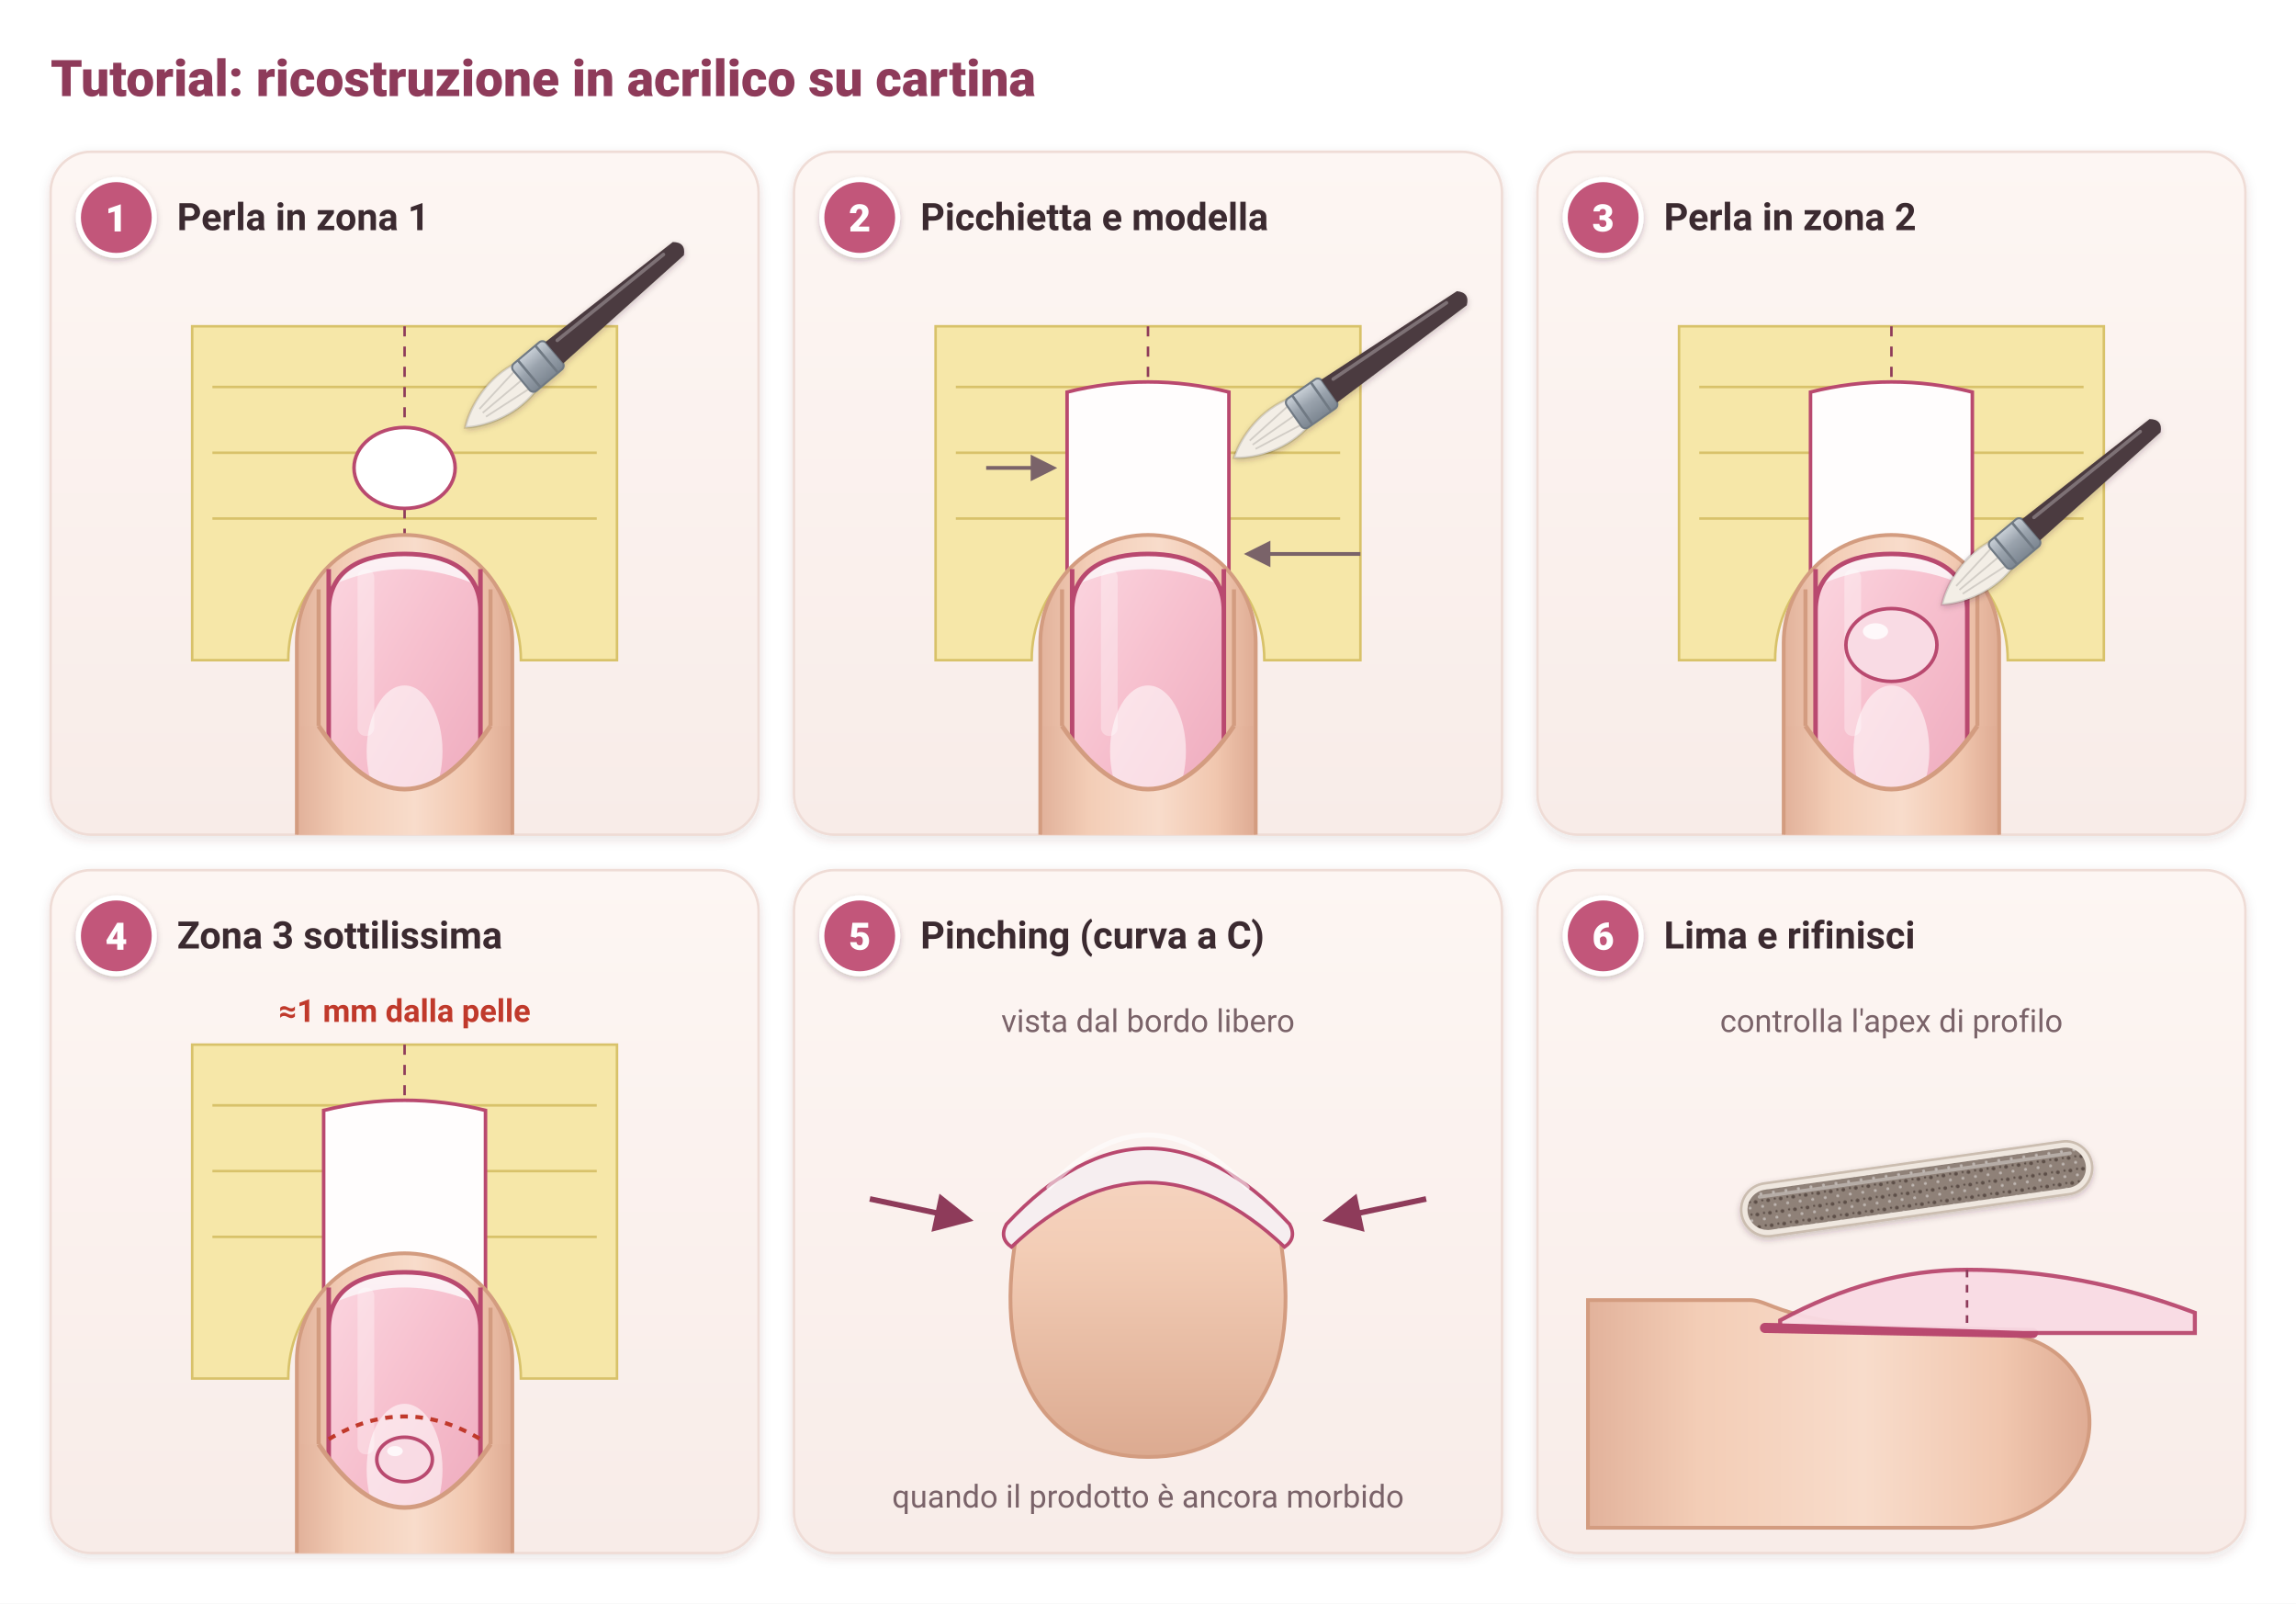
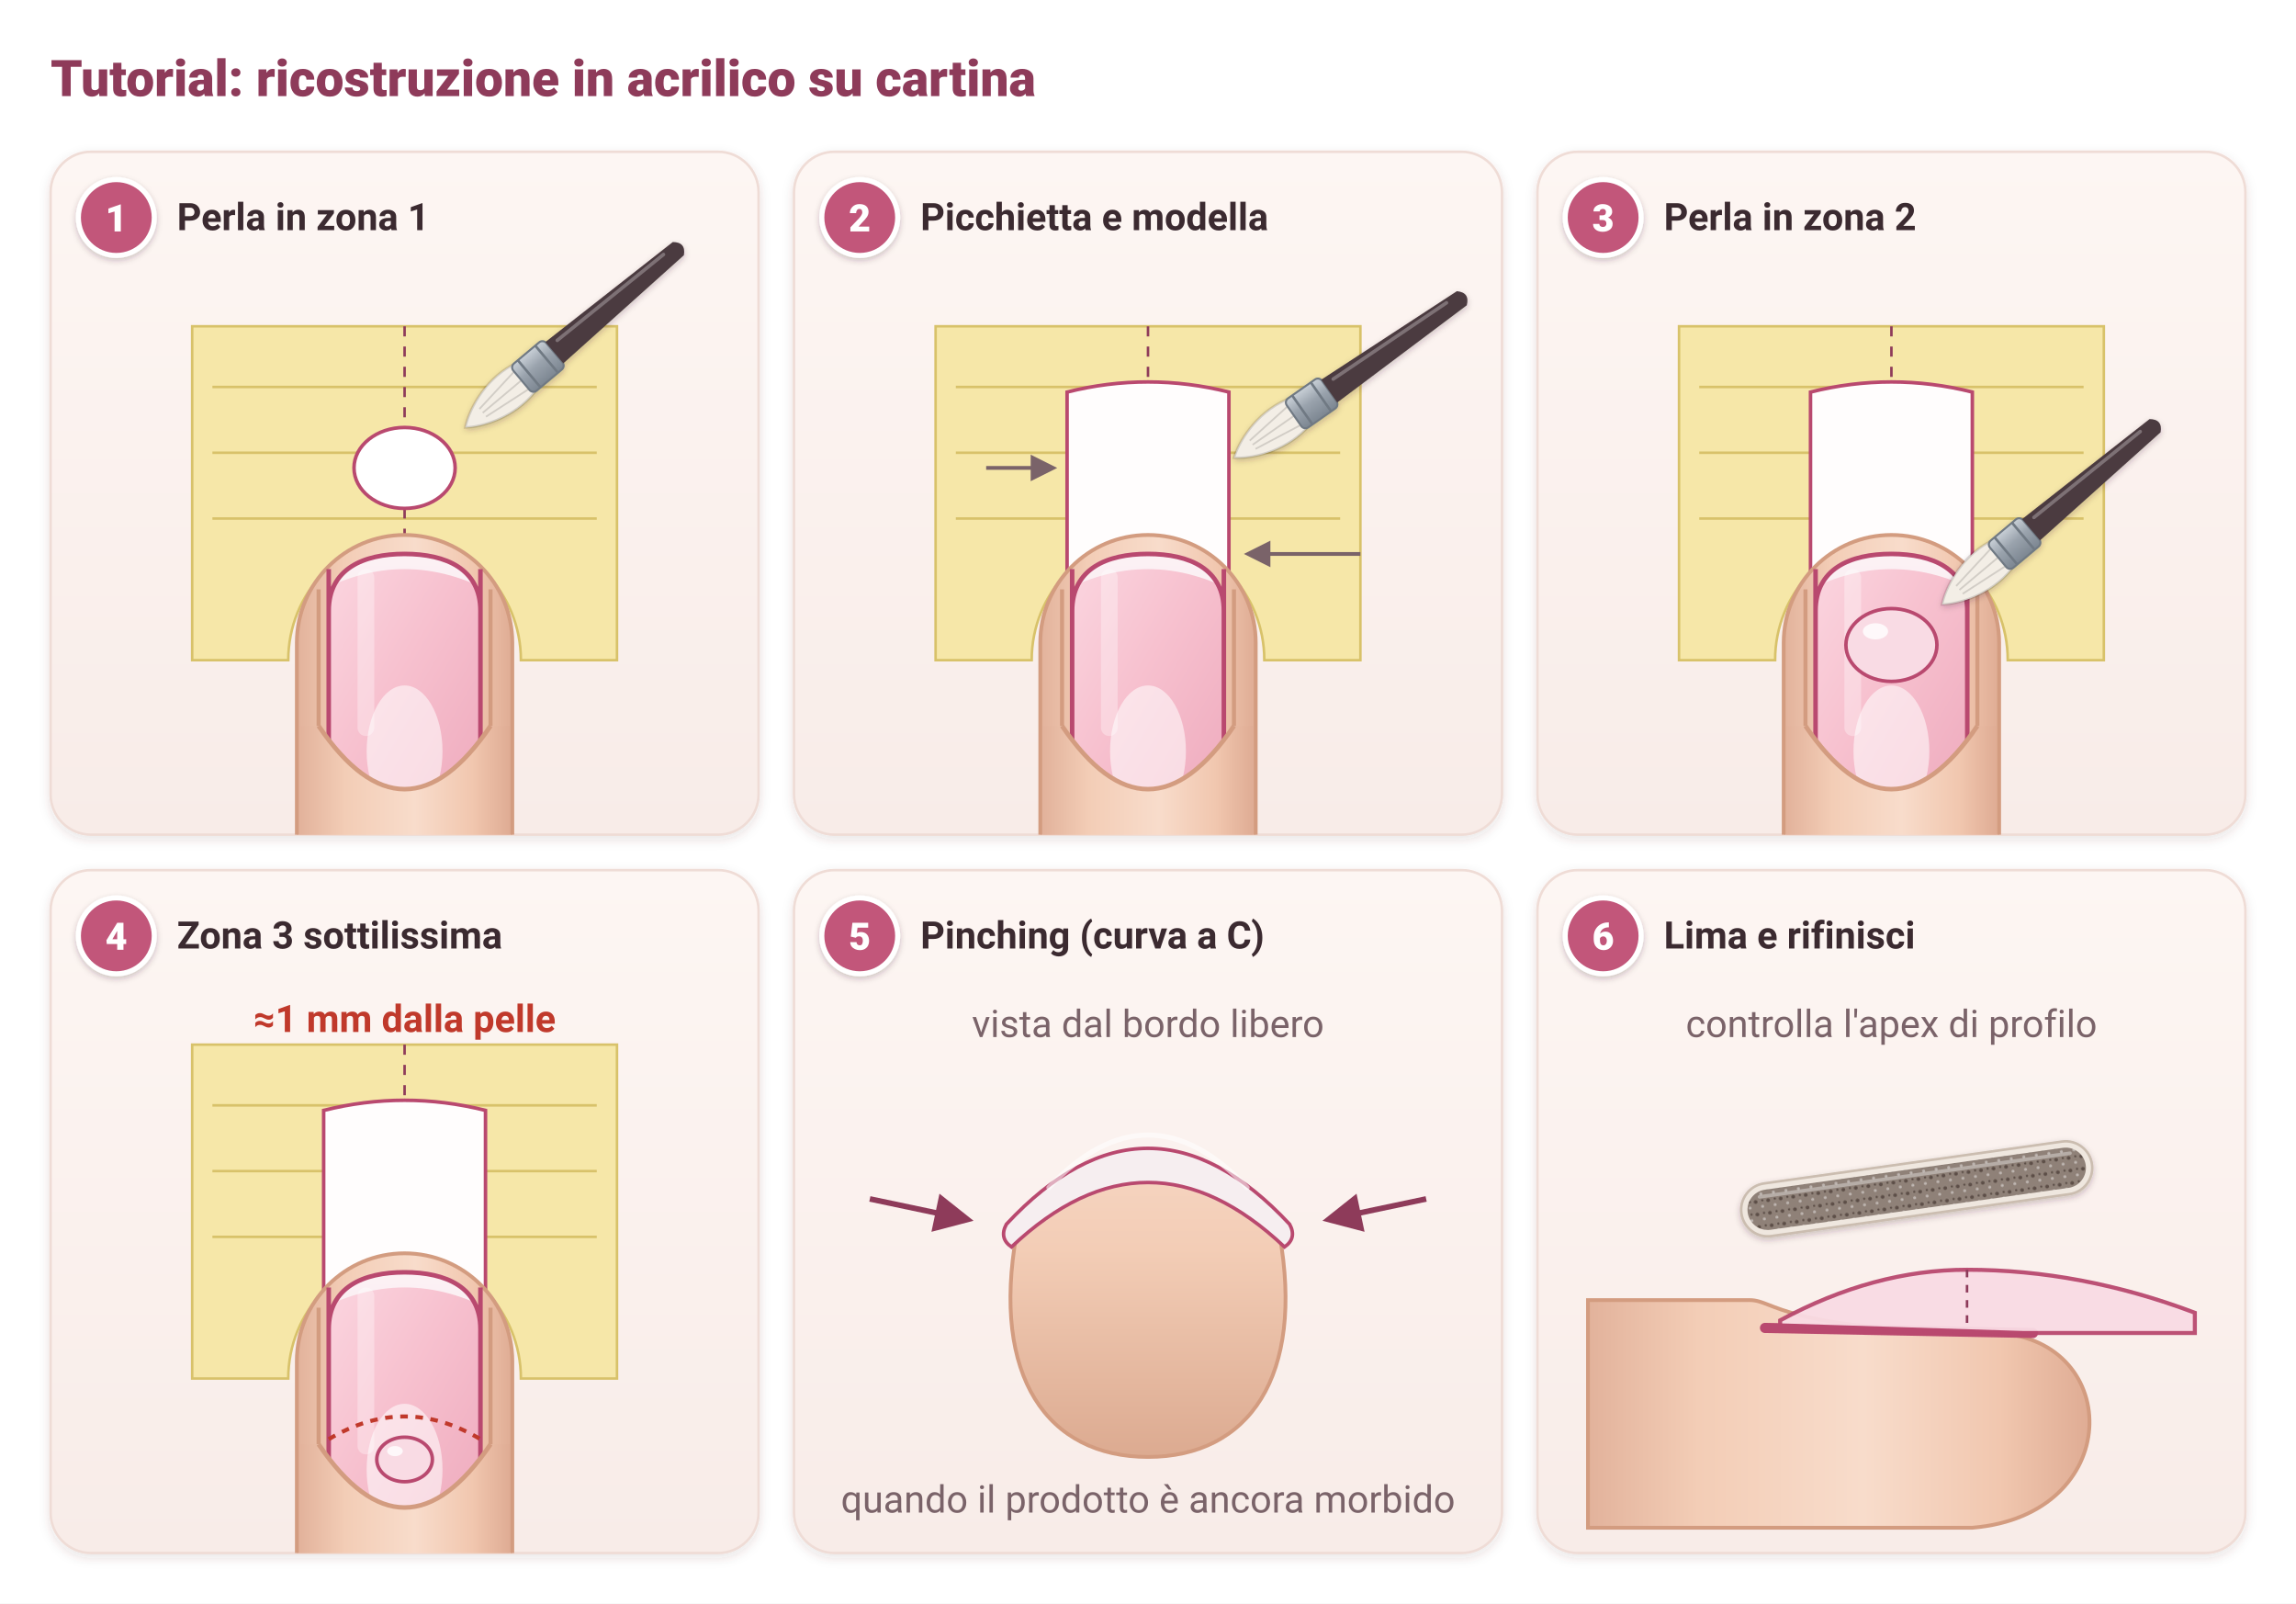
<svg xmlns="http://www.w3.org/2000/svg" viewBox="0 0 908 634" width="908" height="634" font-family="system-ui, -apple-system, 'Segoe UI', Roboto, Arial, sans-serif" role="img">
  <rect width="100%" height="100%" fill="#ffffff" />
  <defs>
    <linearGradient id="nxSkin" x1="0" y1="0" x2="1" y2="0">
      <stop offset="0" stop-color="#e2b29b" />
      <stop offset=".22" stop-color="#f3cdb6" />
      <stop offset=".55" stop-color="#f8dccb" />
      <stop offset=".82" stop-color="#f1c7af" />
      <stop offset="1" stop-color="#dfac94" />
    </linearGradient>
    <linearGradient id="nxNail" x1="0" y1="0" x2="1" y2="1">
      <stop offset="0" stop-color="#fbd6e0" />
      <stop offset=".45" stop-color="#f7c1cf" />
      <stop offset="1" stop-color="#eeaabd" />
    </linearGradient>
    <linearGradient id="nxFree" x1="0" y1="0" x2="0" y2="1">
      <stop offset="0" stop-color="#ffffff" />
      <stop offset="1" stop-color="#fbeef2" />
    </linearGradient>
    <linearGradient id="nxMetal" x1="0" y1="0" x2="0" y2="1">
      <stop offset="0" stop-color="#c9d0d7" />
      <stop offset=".45" stop-color="#9aa3ad" />
      <stop offset="1" stop-color="#7c8691" />
    </linearGradient>
    <linearGradient id="nxPanel" x1="0" y1="0" x2="0" y2="1">
      <stop offset="0" stop-color="#fdf6f3" />
      <stop offset="1" stop-color="#f8ece8" />
    </linearGradient>
    <filter id="nxSh" x="-5%" y="-5%" width="110%" height="115%">
      <feDropShadow dx="0" dy="1.5" stdDeviation="2.2" flood-color="#5a2a3a" flood-opacity=".13" />
    </filter>
    <filter id="nxShS" x="-20%" y="-20%" width="140%" height="150%">
      <feDropShadow dx="0" dy="1" stdDeviation="1.2" flood-color="#3b2a30" flood-opacity=".25" />
    </filter>
  </defs>
  <defs>
    <marker id="ar" viewBox="0 0 10 10" refX="8" refY="5" markerWidth="7" markerHeight="7" orient="auto-start-reverse">
      <path d="M0,0 L10,5 L0,10 z" fill="#8e3b5a" />
    </marker>
    <marker id="arw" viewBox="0 0 10 10" refX="8" refY="5" markerWidth="7" markerHeight="7" orient="auto-start-reverse">
      <path d="M0,0 L10,5 L0,10 z" fill="#7a6369" />
    </marker>
  </defs>
  <text x="20.0" y="38.0" font-size="20" text-anchor="start" font-weight="800" fill="#8e3b5a">Tutorial: ricostruzione in acrilico su cartina</text>
  <defs>
    <clipPath id="p110">
      <rect x="20" y="60" width="280" height="270" rx="16" />
    </clipPath>
  </defs>
  <rect x="20" y="60" width="280" height="270" rx="16" fill="url(#nxPanel)" stroke="#efdcd6" stroke-width="1" filter="url(#nxSh)" />
  <circle cx="46" cy="86" r="15" fill="#c2577a" stroke="#fff" stroke-width="2" filter="url(#nxShS)" />
  <text x="46.0" y="91.5" font-size="15" text-anchor="middle" font-weight="800" fill="#fff">1</text>
  <text x="70.0" y="91.0" font-size="15" text-anchor="start" font-weight="700" fill="#3b2a30">Perla in zona 1</text>
  <g clip-path="url(#p110)">
    <path d="M76.0,261.0 L76.0,129.0 L244.0,129.0 L244.0,261.0 L206.0,261.0 A46.0,48.0 0 0 0 114.0,261.0 Z" fill="#f6e7a8" stroke="#d8c26a" />
    <line x1="84.0" y1="205.0" x2="236.0" y2="205.0" stroke="#d8c26a" />
    <line x1="84.0" y1="179.0" x2="236.0" y2="179.0" stroke="#d8c26a" />
    <line x1="84.0" y1="153.0" x2="236.0" y2="153.0" stroke="#d8c26a" />
    <line x1="160.0" y1="129.0" x2="160.0" y2="217.0" stroke="#8e3b5a" stroke-dasharray="4 4" />
    <path d="M117.4,333.0 L117.4,254.1 A42.6,42.6 0 0 1 202.6,254.1 L202.6,333.0 Z" fill="url(#nxSkin)" stroke="#d39c80" stroke-width="1.5" />
    <defs>
      <clipPath id="c111">
        <path d="M130.0,321.0 L190.0,321.0 L190.0,225.0 L190.0,241.5 C190.0,225.0 176.5,219.0 160.0,219.0 C143.5,219.0 130.0,225.0 130.0,241.5 L130.0,225.0 Z" />
      </clipPath>
    </defs>
    <path d="M130.0,321.0 L190.0,321.0 L190.0,225.0 L190.0,241.5 C190.0,225.0 176.5,219.0 160.0,219.0 C143.5,219.0 130.0,225.0 130.0,241.5 L130.0,225.0 Z" fill="url(#nxNail)" />
    <ellipse cx="160.0" cy="297.0" rx="15.0" ry="26.0" fill="#fff" opacity=".55" clip-path="url(#c111)" />
    <path d="M124.0,235.0 Q160.0,215.0 196.0,235.0 L196.0,159.0 L124.0,159.0 Z" fill="url(#nxFree)" clip-path="url(#c111)" />
    <rect x="141.4" y="225.0" width="6.6" height="66.0" rx="3.3" fill="#fff" opacity=".32" clip-path="url(#c111)" />
    <path d="M130.0,321.0 L190.0,321.0 L190.0,225.0 L190.0,241.5 C190.0,225.0 176.5,219.0 160.0,219.0 C143.5,219.0 130.0,225.0 130.0,241.5 L130.0,225.0 Z" fill="none" stroke="#b9496f" stroke-width="1.8" />
    <path d="M118.4,287.0 L126.0,287.0 Q160.0,337.0 194.0,287.0 L201.6,287.0 L201.6,345.0 L118.4,345.0 Z" fill="url(#nxSkin)" />
    <path d="M126.0,287.0 Q160.0,337.0 194.0,287.0" fill="none" stroke="#d39c80" stroke-width="1.8" />
    <path d="M126.0,287.0 L126.0,233.0" stroke="#d39c80" stroke-width="1.6" />
    <path d="M194.0,287.0 L194.0,233.0" stroke="#d39c80" stroke-width="1.6" />
    <ellipse cx="160.0" cy="185.0" rx="20.0" ry="16.0" fill="#ffffff" stroke="#b9496f" stroke-width="1.4" />
    <ellipse cx="153.0" cy="179.0" rx="5.6" ry="3.6" fill="#fff" opacity=".8" />
    <g filter="url(#nxShS)">
      <g transform="translate(184.0,169.0) rotate(-40.0)">
        <path d="M30,-7 C17,-9.5 5,-4 0,0 C5,4 17,9.5 30,7 Z" fill="#f3eee6" stroke="#00000022" stroke-width="1" />
        <line x1="29.0" y1="-4.5" x2="9.0" y2="-2.0" stroke="#000" stroke-width=".7" opacity=".14" />
        <line x1="29.0" y1="0.0" x2="9.0" y2="0.0" stroke="#000" stroke-width=".7" opacity=".14" />
        <line x1="29.0" y1="4.5" x2="9.0" y2="2.0" stroke="#000" stroke-width=".7" opacity=".14" />
        <rect x="29.0" y="-7" width="17" height="14" rx="2" fill="url(#nxMetal)" stroke="#6f7983" stroke-width=".8" />
        <path d="M33.0,-7 L33.0,7 M42.0,-7 L42.0,7" stroke="#6f7983" stroke-width="1" />
        <path d="M46.0,-5.5 L110.0,-3.4 Q114.0,0 110.0,3.4 L46.0,5.5 Z" fill="#4b3a40" />
        <line x1="50.0" y1="-3" x2="104.0" y2="-2" stroke="#fff" stroke-width="1.4" opacity=".28" stroke-linecap="round" />
      </g>
    </g>
  </g>
  <defs>
    <clipPath id="p112">
      <rect x="314" y="60" width="280" height="270" rx="16" />
    </clipPath>
  </defs>
  <rect x="314" y="60" width="280" height="270" rx="16" fill="url(#nxPanel)" stroke="#efdcd6" stroke-width="1" filter="url(#nxSh)" />
  <circle cx="340" cy="86" r="15" fill="#c2577a" stroke="#fff" stroke-width="2" filter="url(#nxShS)" />
  <text x="340.0" y="91.5" font-size="15" text-anchor="middle" font-weight="800" fill="#fff">2</text>
  <text x="364.0" y="91.0" font-size="15" text-anchor="start" font-weight="700" fill="#3b2a30">Picchietta e modella</text>
  <g clip-path="url(#p112)">
    <path d="M370.0,261.0 L370.0,129.0 L538.0,129.0 L538.0,261.0 L500.0,261.0 A46.0,48.0 0 0 0 408.0,261.0 Z" fill="#f6e7a8" stroke="#d8c26a" />
    <line x1="378.0" y1="205.0" x2="530.0" y2="205.0" stroke="#d8c26a" />
    <line x1="378.0" y1="179.0" x2="530.0" y2="179.0" stroke="#d8c26a" />
    <line x1="378.0" y1="153.0" x2="530.0" y2="153.0" stroke="#d8c26a" />
    <line x1="454.0" y1="129.0" x2="454.0" y2="217.0" stroke="#8e3b5a" stroke-dasharray="4 4" />
    <path d="M422.0,235.0 Q454.0,219.0 486.0,235.0 L486.0,155.0 Q454.0,147.0 422.0,155.0 Z" fill="#fffdfd" stroke="#b9496f" stroke-width="1.4" />
    <path d="M411.4,333.0 L411.4,254.1 A42.6,42.6 0 0 1 496.6,254.1 L496.6,333.0 Z" fill="url(#nxSkin)" stroke="#d39c80" stroke-width="1.5" />
    <defs>
      <clipPath id="c113">
        <path d="M424.0,321.0 L484.0,321.0 L484.0,225.0 L484.0,241.5 C484.0,225.0 470.5,219.0 454.0,219.0 C437.5,219.0 424.0,225.0 424.0,241.5 L424.0,225.0 Z" />
      </clipPath>
    </defs>
    <path d="M424.0,321.0 L484.0,321.0 L484.0,225.0 L484.0,241.5 C484.0,225.0 470.5,219.0 454.0,219.0 C437.5,219.0 424.0,225.0 424.0,241.5 L424.0,225.0 Z" fill="url(#nxNail)" />
    <ellipse cx="454.0" cy="297.0" rx="15.0" ry="26.0" fill="#fff" opacity=".55" clip-path="url(#c113)" />
    <path d="M418.0,235.0 Q454.0,215.0 490.0,235.0 L490.0,159.0 L418.0,159.0 Z" fill="url(#nxFree)" clip-path="url(#c113)" />
    <rect x="435.4" y="225.0" width="6.6" height="66.0" rx="3.3" fill="#fff" opacity=".32" clip-path="url(#c113)" />
    <path d="M424.0,321.0 L484.0,321.0 L484.0,225.0 L484.0,241.5 C484.0,225.0 470.5,219.0 454.0,219.0 C437.5,219.0 424.0,225.0 424.0,241.5 L424.0,225.0 Z" fill="none" stroke="#b9496f" stroke-width="1.8" />
    <path d="M412.4,287.0 L420.0,287.0 Q454.0,337.0 488.0,287.0 L495.6,287.0 L495.6,345.0 L412.4,345.0 Z" fill="url(#nxSkin)" />
    <path d="M420.0,287.0 Q454.0,337.0 488.0,287.0" fill="none" stroke="#d39c80" stroke-width="1.8" />
    <path d="M420.0,287.0 L420.0,233.0" stroke="#d39c80" stroke-width="1.6" />
    <path d="M488.0,287.0 L488.0,233.0" stroke="#d39c80" stroke-width="1.6" />
    <g filter="url(#nxShS)">
      <g transform="translate(488.0,181.0) rotate(-35.0)">
        <path d="M30,-7 C17,-9.5 5,-4 0,0 C5,4 17,9.5 30,7 Z" fill="#f3eee6" stroke="#00000022" stroke-width="1" />
        <line x1="29.0" y1="-4.5" x2="9.0" y2="-2.0" stroke="#000" stroke-width=".7" opacity=".14" />
        <line x1="29.0" y1="0.0" x2="9.0" y2="0.0" stroke="#000" stroke-width=".7" opacity=".14" />
        <line x1="29.0" y1="4.5" x2="9.0" y2="2.0" stroke="#000" stroke-width=".7" opacity=".14" />
        <rect x="29.0" y="-7" width="17" height="14" rx="2" fill="url(#nxMetal)" stroke="#6f7983" stroke-width=".8" />
        <path d="M33.0,-7 L33.0,7 M42.0,-7 L42.0,7" stroke="#6f7983" stroke-width="1" />
        <path d="M46.0,-5.5 L110.0,-3.4 Q114.0,0 110.0,3.4 L46.0,5.5 Z" fill="#4b3a40" />
        <line x1="50.0" y1="-3" x2="104.0" y2="-2" stroke="#fff" stroke-width="1.4" opacity=".28" stroke-linecap="round" />
      </g>
    </g>
    <line x1="390.0" y1="185.0" x2="416.0" y2="185.0" stroke="#7a6369" stroke-width="1.5" marker-end="url(#arw)" />
    <line x1="538.0" y1="219.0" x2="494.0" y2="219.0" stroke="#7a6369" stroke-width="1.5" marker-end="url(#arw)" />
  </g>
  <defs>
    <clipPath id="p114">
      <rect x="608" y="60" width="280" height="270" rx="16" />
    </clipPath>
  </defs>
  <rect x="608" y="60" width="280" height="270" rx="16" fill="url(#nxPanel)" stroke="#efdcd6" stroke-width="1" filter="url(#nxSh)" />
  <circle cx="634" cy="86" r="15" fill="#c2577a" stroke="#fff" stroke-width="2" filter="url(#nxShS)" />
  <text x="634.0" y="91.5" font-size="15" text-anchor="middle" font-weight="800" fill="#fff">3</text>
  <text x="658.0" y="91.0" font-size="15" text-anchor="start" font-weight="700" fill="#3b2a30">Perla in zona 2</text>
  <g clip-path="url(#p114)">
    <path d="M664.0,261.0 L664.0,129.0 L832.0,129.0 L832.0,261.0 L794.0,261.0 A46.0,48.0 0 0 0 702.0,261.0 Z" fill="#f6e7a8" stroke="#d8c26a" />
    <line x1="672.0" y1="205.0" x2="824.0" y2="205.0" stroke="#d8c26a" />
    <line x1="672.0" y1="179.0" x2="824.0" y2="179.0" stroke="#d8c26a" />
    <line x1="672.0" y1="153.0" x2="824.0" y2="153.0" stroke="#d8c26a" />
    <line x1="748.0" y1="129.0" x2="748.0" y2="217.0" stroke="#8e3b5a" stroke-dasharray="4 4" />
    <path d="M716.0,235.0 Q748.0,219.0 780.0,235.0 L780.0,155.0 Q748.0,147.0 716.0,155.0 Z" fill="#fffdfd" stroke="#b9496f" stroke-width="1.4" />
    <path d="M705.4,333.0 L705.4,254.1 A42.6,42.6 0 0 1 790.6,254.1 L790.6,333.0 Z" fill="url(#nxSkin)" stroke="#d39c80" stroke-width="1.5" />
    <defs>
      <clipPath id="c115">
        <path d="M718.0,321.0 L778.0,321.0 L778.0,225.0 L778.0,241.5 C778.0,225.0 764.5,219.0 748.0,219.0 C731.5,219.0 718.0,225.0 718.0,241.5 L718.0,225.0 Z" />
      </clipPath>
    </defs>
    <path d="M718.0,321.0 L778.0,321.0 L778.0,225.0 L778.0,241.5 C778.0,225.0 764.5,219.0 748.0,219.0 C731.5,219.0 718.0,225.0 718.0,241.5 L718.0,225.0 Z" fill="url(#nxNail)" />
    <ellipse cx="748.0" cy="297.0" rx="15.0" ry="26.0" fill="#fff" opacity=".55" clip-path="url(#c115)" />
    <path d="M712.0,235.0 Q748.0,215.0 784.0,235.0 L784.0,159.0 L712.0,159.0 Z" fill="url(#nxFree)" clip-path="url(#c115)" />
    <rect x="729.4" y="225.0" width="6.6" height="66.0" rx="3.3" fill="#fff" opacity=".32" clip-path="url(#c115)" />
    <path d="M718.0,321.0 L778.0,321.0 L778.0,225.0 L778.0,241.5 C778.0,225.0 764.5,219.0 748.0,219.0 C731.5,219.0 718.0,225.0 718.0,241.5 L718.0,225.0 Z" fill="none" stroke="#b9496f" stroke-width="1.8" />
    <path d="M706.4,287.0 L714.0,287.0 Q748.0,337.0 782.0,287.0 L789.6,287.0 L789.6,345.0 L706.4,345.0 Z" fill="url(#nxSkin)" />
    <path d="M714.0,287.0 Q748.0,337.0 782.0,287.0" fill="none" stroke="#d39c80" stroke-width="1.8" />
    <path d="M714.0,287.0 L714.0,233.0" stroke="#d39c80" stroke-width="1.6" />
    <path d="M782.0,287.0 L782.0,233.0" stroke="#d39c80" stroke-width="1.6" />
    <ellipse cx="748.0" cy="255.0" rx="18.0" ry="14.4" fill="#f9dbe4" stroke="#b9496f" stroke-width="1.4" />
    <ellipse cx="741.7" cy="249.6" rx="5.0" ry="3.2" fill="#fff" opacity=".8" />
    <g filter="url(#nxShS)">
      <g transform="translate(768.0,239.0) rotate(-40.0)">
        <path d="M30,-7 C17,-9.5 5,-4 0,0 C5,4 17,9.5 30,7 Z" fill="#f3eee6" stroke="#00000022" stroke-width="1" />
        <line x1="29.0" y1="-4.5" x2="9.0" y2="-2.0" stroke="#000" stroke-width=".7" opacity=".14" />
        <line x1="29.0" y1="0.0" x2="9.0" y2="0.0" stroke="#000" stroke-width=".7" opacity=".14" />
        <line x1="29.0" y1="4.5" x2="9.0" y2="2.0" stroke="#000" stroke-width=".7" opacity=".14" />
        <rect x="29.0" y="-7" width="17" height="14" rx="2" fill="url(#nxMetal)" stroke="#6f7983" stroke-width=".8" />
        <path d="M33.0,-7 L33.0,7 M42.0,-7 L42.0,7" stroke="#6f7983" stroke-width="1" />
        <path d="M46.0,-5.5 L110.0,-3.4 Q114.0,0 110.0,3.4 L46.0,5.5 Z" fill="#4b3a40" />
        <line x1="50.0" y1="-3" x2="104.0" y2="-2" stroke="#fff" stroke-width="1.4" opacity=".28" stroke-linecap="round" />
      </g>
    </g>
  </g>
  <defs>
    <clipPath id="p116">
      <rect x="20" y="344" width="280" height="270" rx="16" />
    </clipPath>
  </defs>
  <rect x="20" y="344" width="280" height="270" rx="16" fill="url(#nxPanel)" stroke="#efdcd6" stroke-width="1" filter="url(#nxSh)" />
  <circle cx="46" cy="370" r="15" fill="#c2577a" stroke="#fff" stroke-width="2" filter="url(#nxShS)" />
  <text x="46.0" y="375.5" font-size="15" text-anchor="middle" font-weight="800" fill="#fff">4</text>
  <text x="70.0" y="375.0" font-size="15" text-anchor="start" font-weight="700" fill="#3b2a30">Zona 3 sottilissima</text>
  <g clip-path="url(#p116)">
    <path d="M76.0,545.0 L76.0,413.0 L244.0,413.0 L244.0,545.0 L206.0,545.0 A46.0,48.0 0 0 0 114.0,545.0 Z" fill="#f6e7a8" stroke="#d8c26a" />
    <line x1="84.0" y1="489.0" x2="236.0" y2="489.0" stroke="#d8c26a" />
    <line x1="84.0" y1="463.0" x2="236.0" y2="463.0" stroke="#d8c26a" />
    <line x1="84.0" y1="437.0" x2="236.0" y2="437.0" stroke="#d8c26a" />
    <line x1="160.0" y1="413.0" x2="160.0" y2="501.0" stroke="#8e3b5a" stroke-dasharray="4 4" />
    <path d="M128.0,519.0 Q160.0,503.0 192.0,519.0 L192.0,439.0 Q160.0,431.0 128.0,439.0 Z" fill="#fffdfd" stroke="#b9496f" stroke-width="1.4" />
    <path d="M117.4,617.0 L117.4,538.1 A42.6,42.6 0 0 1 202.6,538.1 L202.6,617.0 Z" fill="url(#nxSkin)" stroke="#d39c80" stroke-width="1.5" />
    <defs>
      <clipPath id="c117">
        <path d="M130.0,605.0 L190.0,605.0 L190.0,509.0 L190.0,525.5 C190.0,509.0 176.5,503.0 160.0,503.0 C143.5,503.0 130.0,509.0 130.0,525.5 L130.0,509.0 Z" />
      </clipPath>
    </defs>
    <path d="M130.0,605.0 L190.0,605.0 L190.0,509.0 L190.0,525.5 C190.0,509.0 176.5,503.0 160.0,503.0 C143.5,503.0 130.0,509.0 130.0,525.5 L130.0,509.0 Z" fill="url(#nxNail)" />
    <ellipse cx="160.0" cy="581.0" rx="15.0" ry="26.0" fill="#fff" opacity=".55" clip-path="url(#c117)" />
    <path d="M124.0,519.0 Q160.0,499.0 196.0,519.0 L196.0,443.0 L124.0,443.0 Z" fill="url(#nxFree)" clip-path="url(#c117)" />
    <rect x="141.4" y="509.0" width="6.6" height="66.0" rx="3.3" fill="#fff" opacity=".32" clip-path="url(#c117)" />
    <path d="M130.0,605.0 L190.0,605.0 L190.0,509.0 L190.0,525.5 C190.0,509.0 176.5,503.0 160.0,503.0 C143.5,503.0 130.0,509.0 130.0,525.5 L130.0,509.0 Z" fill="none" stroke="#b9496f" stroke-width="1.8" />
    <path d="M118.4,571.0 L126.0,571.0 Q160.0,621.0 194.0,571.0 L201.6,571.0 L201.6,629.0 L118.4,629.0 Z" fill="url(#nxSkin)" />
    <path d="M126.0,571.0 Q160.0,621.0 194.0,571.0" fill="none" stroke="#d39c80" stroke-width="1.8" />
    <path d="M126.0,571.0 L126.0,517.0" stroke="#d39c80" stroke-width="1.6" />
    <path d="M194.0,571.0 L194.0,517.0" stroke="#d39c80" stroke-width="1.6" />
    <ellipse cx="160.0" cy="577.0" rx="11.0" ry="8.8" fill="#f9dbe4" stroke="#b9496f" stroke-width="1.4" />
    <ellipse cx="156.2" cy="573.7" rx="3.1" ry="2.0" fill="#fff" opacity=".8" />
    <path d="M130.0,569.0 Q160.0,551.0 190.0,569.0" stroke="#c0392b" stroke-width="1.6" stroke-dasharray="3 3" fill="none" />
-     <text x="160.0" y="404.0" font-size="12.5" text-anchor="middle" font-weight="700" fill="#c0392b">≈1 mm dalla pelle</text>
+     <text x="160.0" y="408.0" font-size="15" text-anchor="middle" font-weight="700" fill="#c0392b">≈1 mm dalla pelle</text>
  </g>
  <defs>
    <clipPath id="p118">
      <rect x="314" y="344" width="280" height="270" rx="16" />
    </clipPath>
  </defs>
  <rect x="314" y="344" width="280" height="270" rx="16" fill="url(#nxPanel)" stroke="#efdcd6" stroke-width="1" filter="url(#nxSh)" />
  <circle cx="340" cy="370" r="15" fill="#c2577a" stroke="#fff" stroke-width="2" filter="url(#nxShS)" />
  <text x="340.0" y="375.5" font-size="15" text-anchor="middle" font-weight="800" fill="#fff">5</text>
  <text x="364.0" y="375.0" font-size="15" text-anchor="start" font-weight="700" fill="#3b2a30">Pinching (curva a C)</text>
  <g clip-path="url(#p118)">
    <defs>
      <linearGradient id="sv119" gradientUnits="userSpaceOnUse" x1="0.0" y1="424.0" x2="0.0" y2="579.0">
        <stop offset="0" stop-color="#f8dccb" />
        <stop offset=".45" stop-color="#f3cdb6" />
        <stop offset="1" stop-color="#dba98f" />
      </linearGradient>
    </defs>
    <path d="M402.0,488.0 C392.0,544.0 414.0,576.0 454.0,576.0 C494.0,576.0 516.0,544.0 506.0,488.0 Q454.0,446.0 402.0,488.0 Z" fill="url(#sv119)" stroke="#d39c80" stroke-width="1.5" />
    <path d="M398.0,484.0 Q454.0,424.0 510.0,484.0 Q513.0,489.5 508.0,493.0 Q454.0,442.0 400.0,493.0 Q395.0,489.5 398.0,484.0 Z" fill="#f6eef0" stroke="#b9496f" stroke-width="1.4" />
    <path d="M414.8,469.5 Q454.0,428.0 493.2,469.5" stroke="#fff" stroke-width="2" opacity=".55" fill="none" stroke-linecap="round" />
    <line x1="344.0" y1="474.0" x2="382.0" y2="482.0" stroke="#8e3b5a" stroke-width="2.2" marker-end="url(#ar)" />
    <line x1="564.0" y1="474.0" x2="526.0" y2="482.0" stroke="#8e3b5a" stroke-width="2.2" marker-end="url(#ar)" />
-     <text x="454.0" y="408.0" font-size="12.5" text-anchor="middle" font-weight="400" fill="#7a6369">vista dal bordo libero</text>
-     <text x="454.0" y="596.0" font-size="12.5" text-anchor="middle" font-weight="400" fill="#7a6369">quando il prodotto è ancora morbido</text>
+     <text x="454.0" y="410.0" font-size="15" text-anchor="middle" font-weight="400" fill="#7a6369">vista dal bordo libero</text>
+     <text x="454.0" y="598.0" font-size="15" text-anchor="middle" font-weight="400" fill="#7a6369">quando il prodotto è ancora morbido</text>
  </g>
  <defs>
    <clipPath id="p120">
      <rect x="608" y="344" width="280" height="270" rx="16" />
    </clipPath>
  </defs>
  <rect x="608" y="344" width="280" height="270" rx="16" fill="url(#nxPanel)" stroke="#efdcd6" stroke-width="1" filter="url(#nxSh)" />
  <circle cx="634" cy="370" r="15" fill="#c2577a" stroke="#fff" stroke-width="2" filter="url(#nxShS)" />
  <text x="634.0" y="375.5" font-size="15" text-anchor="middle" font-weight="800" fill="#fff">6</text>
  <text x="658.0" y="375.0" font-size="15" text-anchor="start" font-weight="700" fill="#3b2a30">Lima e rifinisci</text>
  <g clip-path="url(#p120)">
    <path d="M628.0,514.0 L692.0,514.0 C702.0,514.0 704.0,526.0 790.0,527.0 C840.0,530.0 840.0,599.0 780.0,604.0 L628.0,604.0 Z" fill="url(#nxSkin)" stroke="#d39c80" stroke-width="1.5" />
    <path d="M698.0,525.0 L804.0,527.0" stroke="#b9496f" stroke-width="4" stroke-linecap="round" />
    <path d="M704.0,522.0 Q741.0,502.0 777.9,502.0 Q823.0,502.0 868.0,519.0 L868.0,527.0 L800.0,527.0 L704.0,524.0 Z" fill="#f9dbe4" stroke="#b9496f" stroke-width="1.6" opacity=".95" />
    <g filter="url(#nxShS)">
      <g transform="translate(758.0,470.0) rotate(-8.0)">
        <defs>
          <pattern id="gr121" width="5" height="5" patternUnits="userSpaceOnUse">
            <rect width="5" height="5" fill="#8f8178" />
            <circle cx="1.2" cy="1.3" r=".75" fill="#5e5049" />
            <circle cx="3.7" cy="3.4" r=".6" fill="#fff" opacity=".4" />
            <circle cx="3.9" cy="1" r=".45" fill="#5e5049" />
          </pattern>
        </defs>
        <rect x="-70.0" y="-10.5" width="140.0" height="21.0" rx="10.5" fill="#efe7df" stroke="#cbbdb0" stroke-width="1" />
        <rect x="-67.5" y="-8.0" width="135.0" height="16.0" rx="8.0" fill="url(#gr121)" />
        <line x1="-62.0" y1="-5.5" x2="62.0" y2="-5.5" stroke="#fff" stroke-width="1.4" opacity=".35" stroke-linecap="round" />
      </g>
    </g>
    <line x1="777.9" y1="502.0" x2="777.9" y2="524.0" stroke="#8e3b5a" stroke-dasharray="3 3" />
-     <text x="748.0" y="408.0" font-size="12.5" text-anchor="middle" font-weight="400" fill="#7a6369">controlla l'apex di profilo</text>
+     <text x="748.0" y="410.0" font-size="15" text-anchor="middle" font-weight="400" fill="#7a6369">controlla l'apex di profilo</text>
  </g>
</svg>
